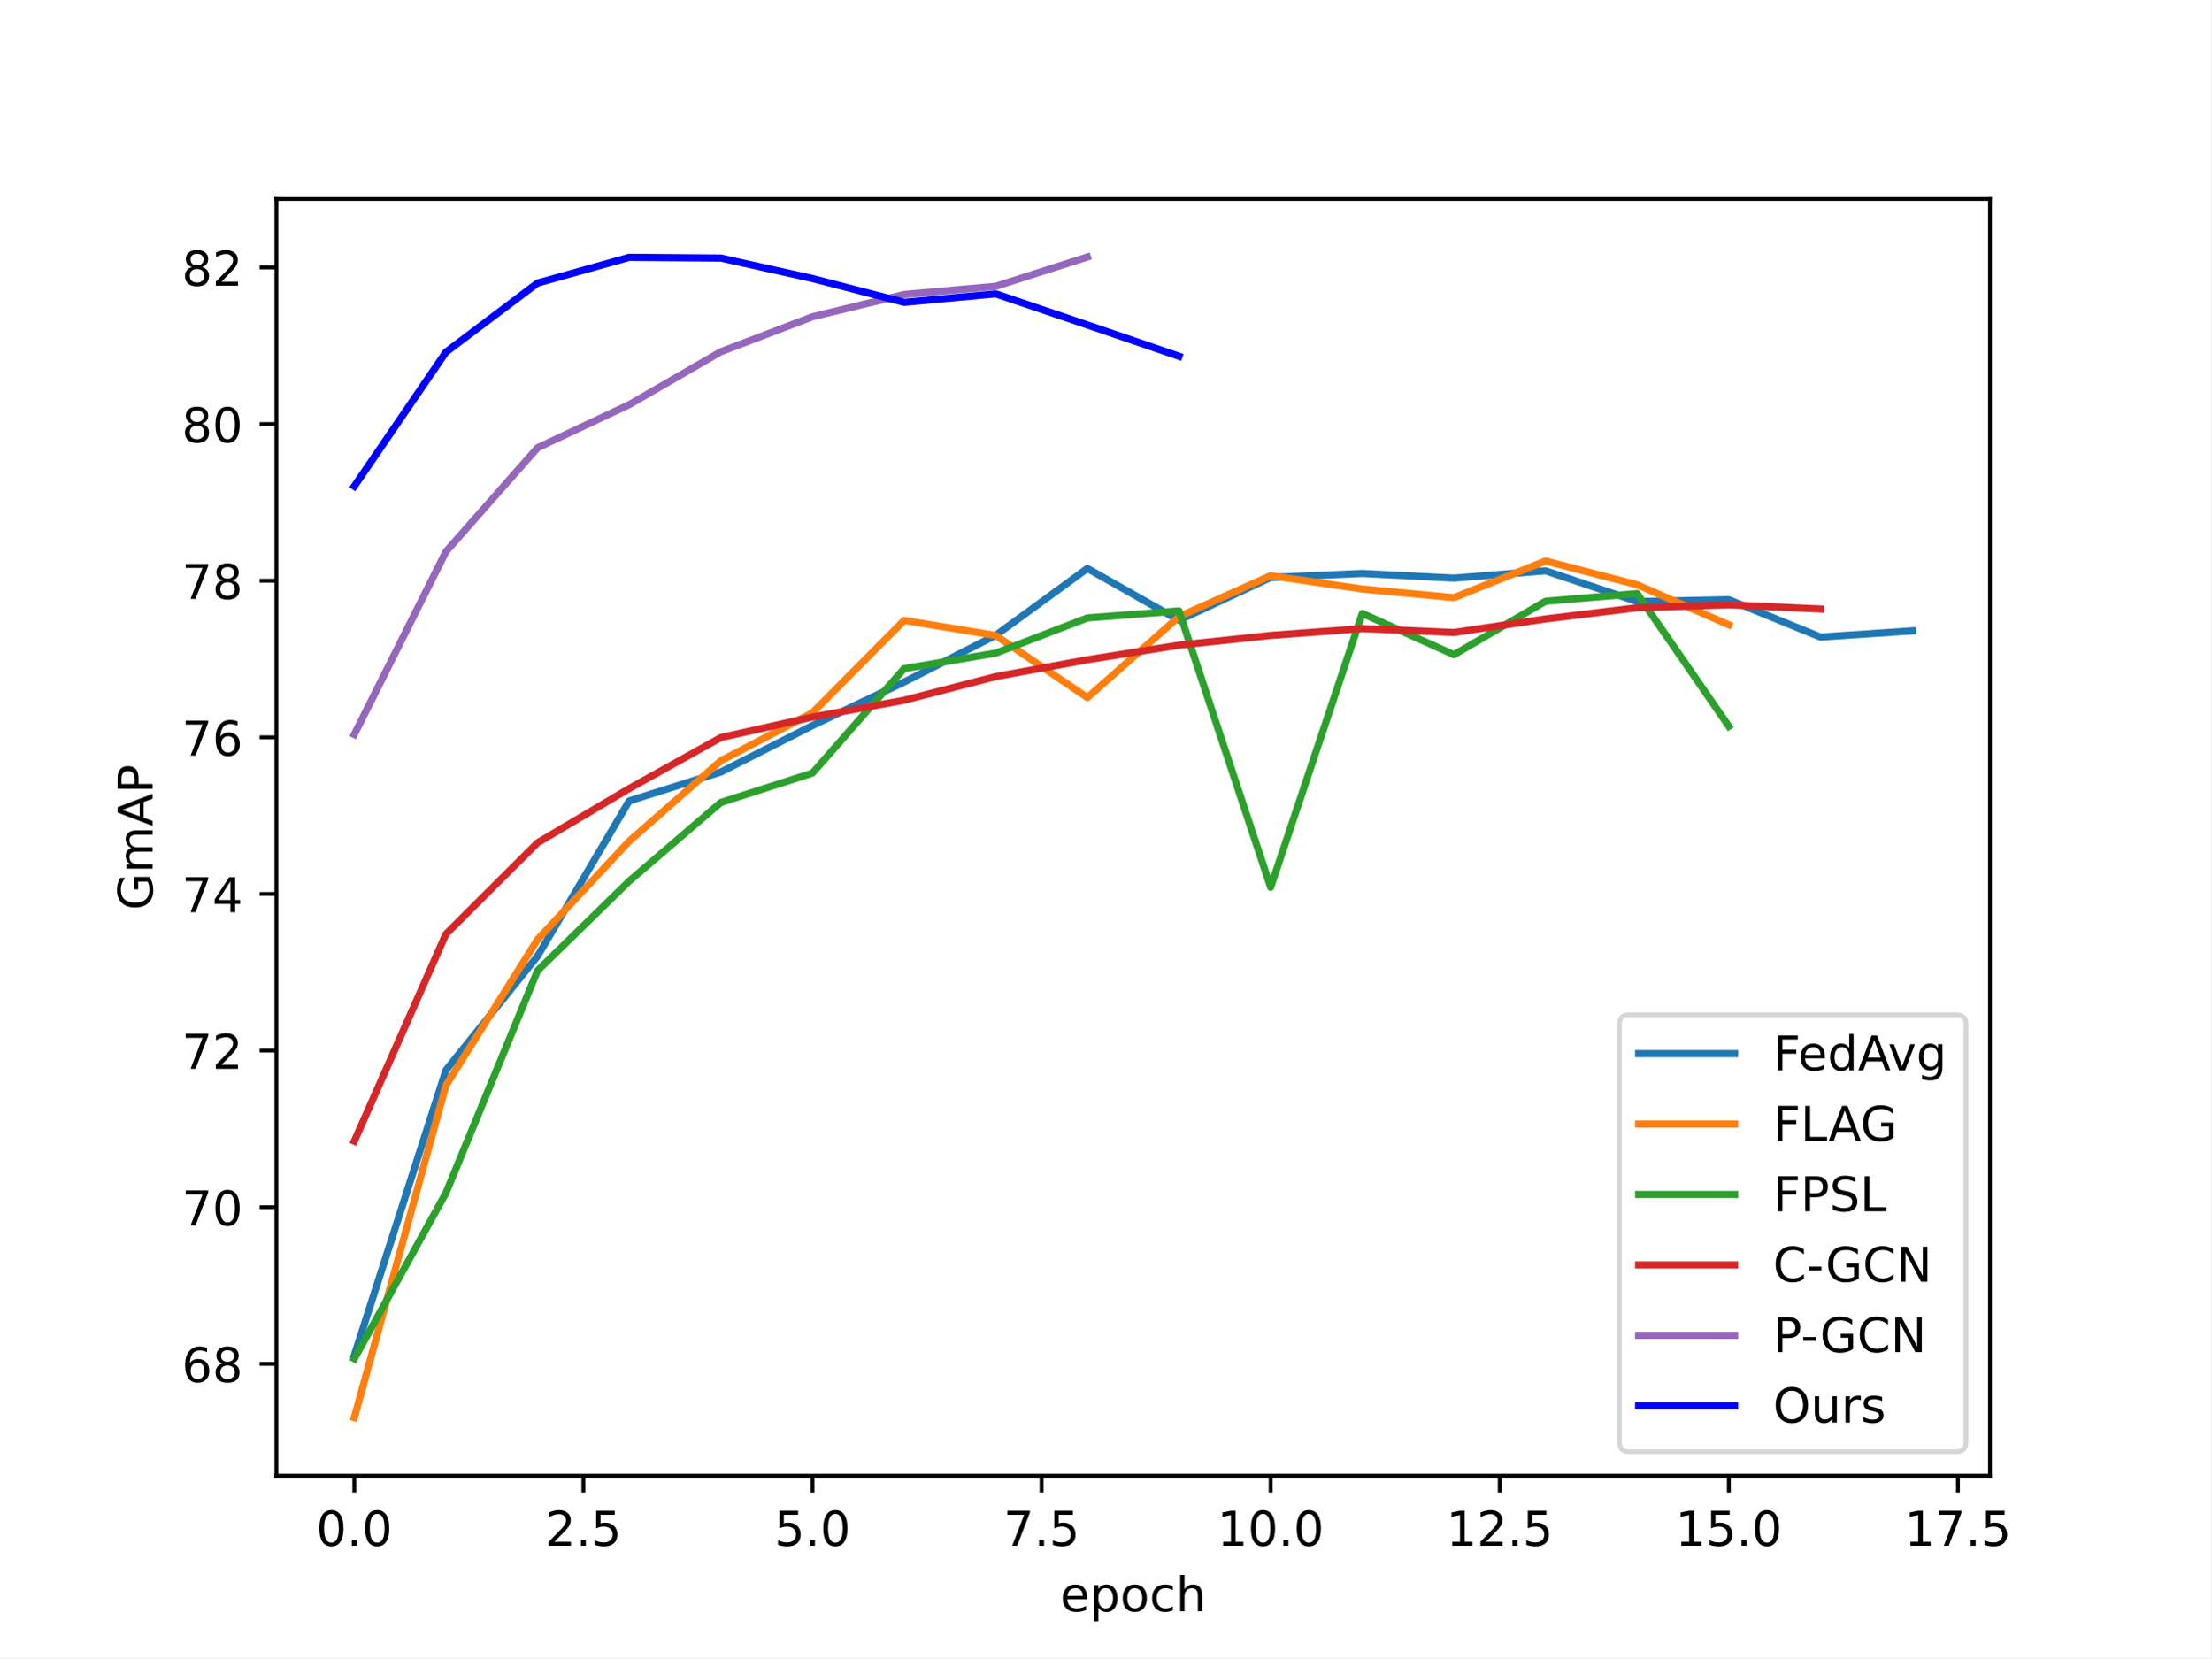
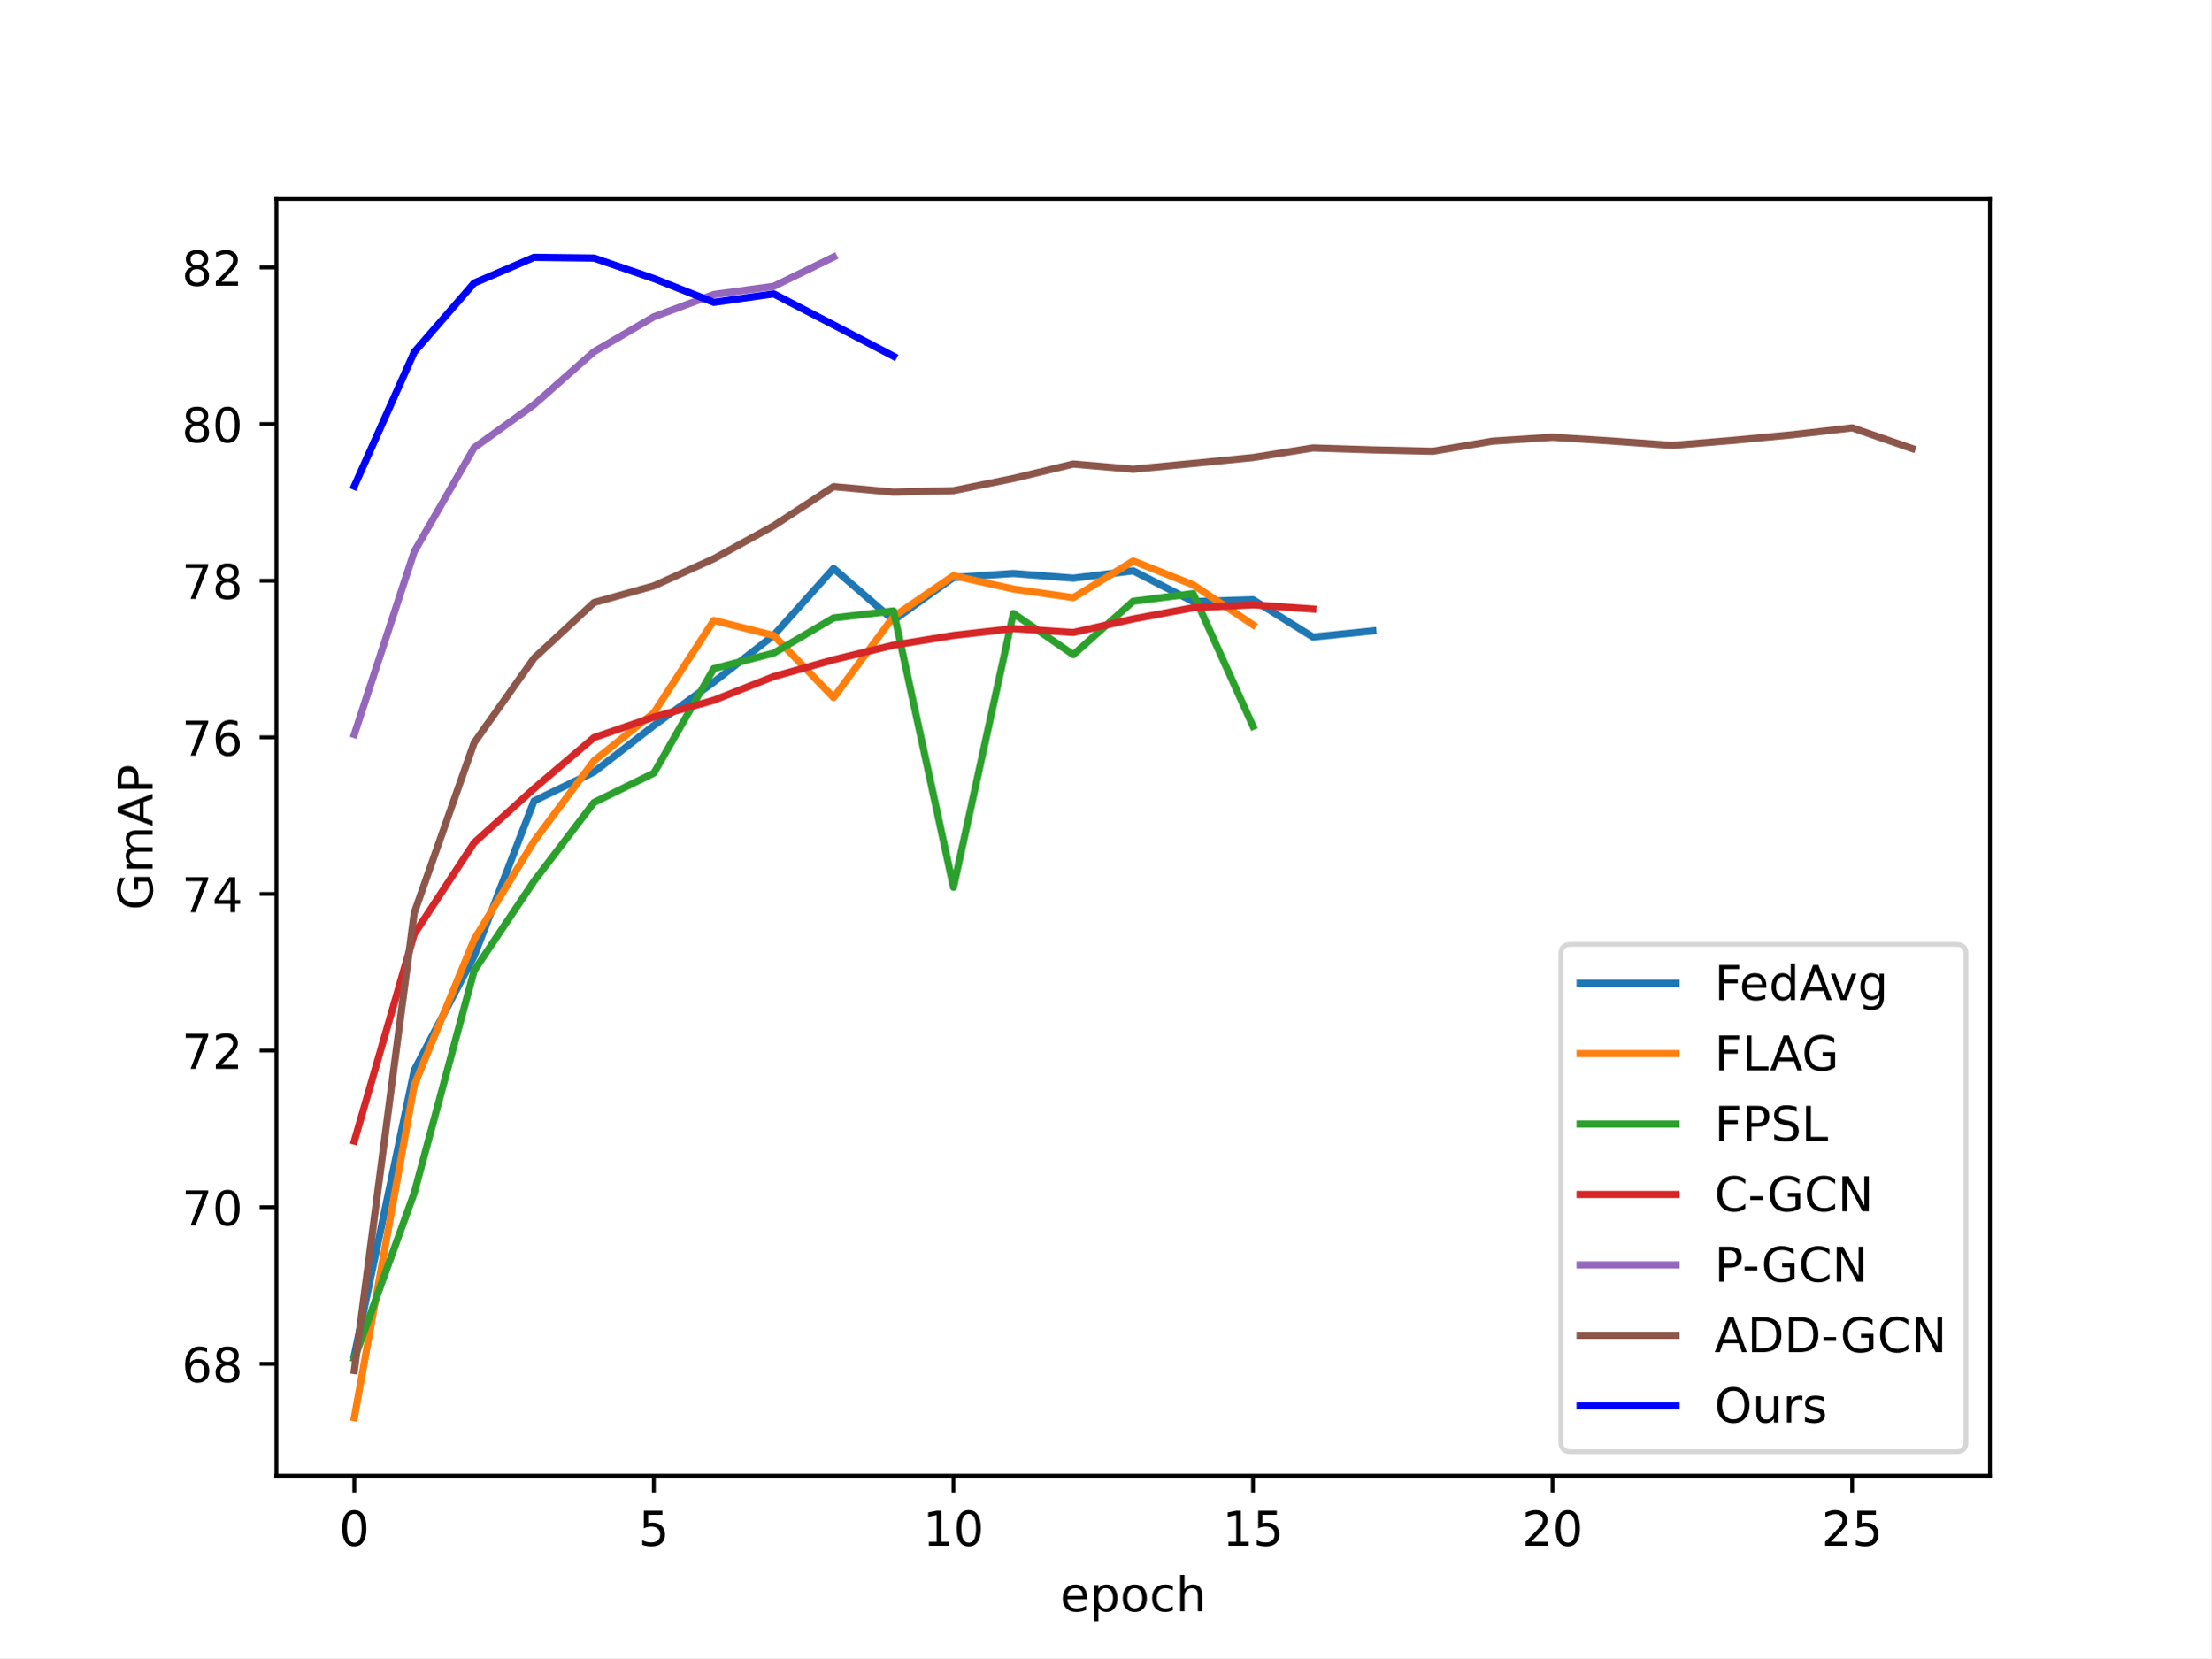
<svg xmlns="http://www.w3.org/2000/svg" xmlns:xlink="http://www.w3.org/1999/xlink" width="460.8pt" height="345.6pt" viewBox="0 0 460.8 345.6" version="1.1">
  <defs>
    <style type="text/css">*{stroke-linejoin: round; stroke-linecap: butt}</style>
  </defs>
  <g id="figure_1">
    <g id="patch_1">
      <path d="M 0 345.6  L 460.8 345.6  L 460.8 0  L 0 0  z " style="fill: #ffffff" />
    </g>
    <g id="axes_1">
      <g id="patch_2">
        <path d="M 57.6 307.584  L 414.72 307.584  L 414.72 41.472  L 57.6 41.472  z " style="fill: #ffffff" />
      </g>
      <g id="matplotlib.axis_1">
        <g id="xtick_1">
          <g id="line2d_1">
            <defs>
-               <path id="m211b9a5e17" d="M 0 0  L 0 3.5  " style="stroke: #000000; stroke-width: 0.8" />
-             </defs>
-             <g>
-               <use xlink:href="#m211b9a5e17" x="73.833" y="307.584" style="stroke: #000000; stroke-width: 0.8" />
+               <path id="m167d76f620" d="M 0 0  L 0 3.5  " style="stroke: #000000; stroke-width: 0.8" />
+             </defs>
+             <g>
+               <use xlink:href="#m167d76f620" x="73.833" y="307.584" style="stroke: #000000; stroke-width: 0.8" />
            </g>
          </g>
          <g id="text_1">
-             <g transform="translate(65.88116 322.1824) scale(0.1 -0.1)">
+             <g transform="translate(70.65148 322.1824) scale(0.1 -0.1)">
              <defs>
                <path id="DejaVuSans-30" d="M 2034 4250  Q 1547 4250 1301 3770  Q 1056 3291 1056 2328  Q 1056 1369 1301 889  Q 1547 409 2034 409  Q 2525 409 2770 889  Q 3016 1369 3016 2328  Q 3016 3291 2770 3770  Q 2525 4250 2034 4250  z M 2034 4750  Q 2819 4750 3233 4129  Q 3647 3509 3647 2328  Q 3647 1150 3233 529  Q 2819 -91 2034 -91  Q 1250 -91 836 529  Q 422 1150 422 2328  Q 422 3509 836 4129  Q 1250 4750 2034 4750  z " transform="scale(0.015625)" />
-                 <path id="DejaVuSans-2e" d="M 684 794  L 1344 794  L 1344 0  L 684 0  L 684 794  z " transform="scale(0.015625)" />
              </defs>
              <use xlink:href="#DejaVuSans-30" />
-               <use xlink:href="#DejaVuSans-2e" x="63.623" />
-               <use xlink:href="#DejaVuSans-30" x="95.41" />
            </g>
          </g>
        </g>
        <g id="xtick_2">
          <g id="line2d_2">
            <g>
-               <use xlink:href="#m211b9a5e17" x="121.576" y="307.584" style="stroke: #000000; stroke-width: 0.8" />
+               <use xlink:href="#m167d76f620" x="136.266" y="307.584" style="stroke: #000000; stroke-width: 0.8" />
            </g>
          </g>
          <g id="text_2">
-             <g transform="translate(113.6245 322.1824) scale(0.1 -0.1)">
-               <defs>
-                 <path id="DejaVuSans-32" d="M 1228 531  L 3431 531  L 3431 0  L 469 0  L 469 531  Q 828 903 1448 1529  Q 2069 2156 2228 2338  Q 2531 2678 2651 2914  Q 2772 3150 2772 3378  Q 2772 3750 2511 3984  Q 2250 4219 1831 4219  Q 1534 4219 1204 4116  Q 875 4013 500 3803  L 500 4441  Q 881 4594 1212 4672  Q 1544 4750 1819 4750  Q 2544 4750 2975 4387  Q 3406 4025 3406 3419  Q 3406 3131 3298 2873  Q 3191 2616 2906 2266  Q 2828 2175 2409 1742  Q 1991 1309 1228 531  z " transform="scale(0.015625)" />
+             <g transform="translate(133.085 322.1824) scale(0.1 -0.1)">
+               <defs>
                <path id="DejaVuSans-35" d="M 691 4666  L 3169 4666  L 3169 4134  L 1269 4134  L 1269 2991  Q 1406 3038 1543 3061  Q 1681 3084 1819 3084  Q 2600 3084 3056 2656  Q 3513 2228 3513 1497  Q 3513 744 3044 326  Q 2575 -91 1722 -91  Q 1428 -91 1123 -41  Q 819 9 494 109  L 494 744  Q 775 591 1075 516  Q 1375 441 1709 441  Q 2250 441 2565 725  Q 2881 1009 2881 1497  Q 2881 1984 2565 2268  Q 2250 2553 1709 2553  Q 1456 2553 1204 2497  Q 953 2441 691 2322  L 691 4666  z " transform="scale(0.015625)" />
              </defs>
-               <use xlink:href="#DejaVuSans-32" />
-               <use xlink:href="#DejaVuSans-2e" x="63.623" />
-               <use xlink:href="#DejaVuSans-35" x="95.41" />
+               <use xlink:href="#DejaVuSans-35" />
            </g>
          </g>
        </g>
        <g id="xtick_3">
          <g id="line2d_3">
            <g>
-               <use xlink:href="#m211b9a5e17" x="169.319" y="307.584" style="stroke: #000000; stroke-width: 0.8" />
+               <use xlink:href="#m167d76f620" x="198.7" y="307.584" style="stroke: #000000; stroke-width: 0.8" />
            </g>
          </g>
          <g id="text_3">
-             <g transform="translate(161.3678 322.1824) scale(0.1 -0.1)">
-               <use xlink:href="#DejaVuSans-35" />
-               <use xlink:href="#DejaVuSans-2e" x="63.623" />
-               <use xlink:href="#DejaVuSans-30" x="95.41" />
+             <g transform="translate(192.3374 322.1824) scale(0.1 -0.1)">
+               <defs>
+                 <path id="DejaVuSans-31" d="M 794 531  L 1825 531  L 1825 4091  L 703 3866  L 703 4441  L 1819 4666  L 2450 4666  L 2450 531  L 3481 531  L 3481 0  L 794 0  L 794 531  z " transform="scale(0.015625)" />
+               </defs>
+               <use xlink:href="#DejaVuSans-31" />
+               <use xlink:href="#DejaVuSans-30" x="63.623" />
            </g>
          </g>
        </g>
        <g id="xtick_4">
          <g id="line2d_4">
            <g>
-               <use xlink:href="#m211b9a5e17" x="217.063" y="307.584" style="stroke: #000000; stroke-width: 0.8" />
+               <use xlink:href="#m167d76f620" x="261.133" y="307.584" style="stroke: #000000; stroke-width: 0.8" />
            </g>
          </g>
          <g id="text_4">
-             <g transform="translate(209.1111 322.1824) scale(0.1 -0.1)">
-               <defs>
-                 <path id="DejaVuSans-37" d="M 525 4666  L 3525 4666  L 3525 4397  L 1831 0  L 1172 0  L 2766 4134  L 525 4134  L 525 4666  z " transform="scale(0.015625)" />
-               </defs>
-               <use xlink:href="#DejaVuSans-37" />
-               <use xlink:href="#DejaVuSans-2e" x="63.623" />
-               <use xlink:href="#DejaVuSans-35" x="95.41" />
+             <g transform="translate(254.7709 322.1824) scale(0.1 -0.1)">
+               <use xlink:href="#DejaVuSans-31" />
+               <use xlink:href="#DejaVuSans-35" x="63.623" />
            </g>
          </g>
        </g>
        <g id="xtick_5">
          <g id="line2d_5">
            <g>
-               <use xlink:href="#m211b9a5e17" x="264.806" y="307.584" style="stroke: #000000; stroke-width: 0.8" />
+               <use xlink:href="#m167d76f620" x="323.567" y="307.584" style="stroke: #000000; stroke-width: 0.8" />
            </g>
          </g>
          <g id="text_5">
-             <g transform="translate(253.6732 322.1824) scale(0.1 -0.1)">
-               <defs>
-                 <path id="DejaVuSans-31" d="M 794 531  L 1825 531  L 1825 4091  L 703 3866  L 703 4441  L 1819 4666  L 2450 4666  L 2450 531  L 3481 531  L 3481 0  L 794 0  L 794 531  z " transform="scale(0.015625)" />
-               </defs>
-               <use xlink:href="#DejaVuSans-31" />
+             <g transform="translate(317.2045 322.1824) scale(0.1 -0.1)">
+               <defs>
+                 <path id="DejaVuSans-32" d="M 1228 531  L 3431 531  L 3431 0  L 469 0  L 469 531  Q 828 903 1448 1529  Q 2069 2156 2228 2338  Q 2531 2678 2651 2914  Q 2772 3150 2772 3378  Q 2772 3750 2511 3984  Q 2250 4219 1831 4219  Q 1534 4219 1204 4116  Q 875 4013 500 3803  L 500 4441  Q 881 4594 1212 4672  Q 1544 4750 1819 4750  Q 2544 4750 2975 4387  Q 3406 4025 3406 3419  Q 3406 3131 3298 2873  Q 3191 2616 2906 2266  Q 2828 2175 2409 1742  Q 1991 1309 1228 531  z " transform="scale(0.015625)" />
+               </defs>
+               <use xlink:href="#DejaVuSans-32" />
              <use xlink:href="#DejaVuSans-30" x="63.623" />
-               <use xlink:href="#DejaVuSans-2e" x="127.246" />
-               <use xlink:href="#DejaVuSans-30" x="159.033" />
            </g>
          </g>
        </g>
        <g id="xtick_6">
          <g id="line2d_6">
            <g>
-               <use xlink:href="#m211b9a5e17" x="312.549" y="307.584" style="stroke: #000000; stroke-width: 0.8" />
+               <use xlink:href="#m167d76f620" x="386.001" y="307.584" style="stroke: #000000; stroke-width: 0.8" />
            </g>
          </g>
          <g id="text_6">
-             <g transform="translate(301.4165 322.1824) scale(0.1 -0.1)">
-               <use xlink:href="#DejaVuSans-31" />
-               <use xlink:href="#DejaVuSans-32" x="63.623" />
-               <use xlink:href="#DejaVuSans-2e" x="127.246" />
-               <use xlink:href="#DejaVuSans-35" x="159.033" />
-             </g>
-           </g>
-         </g>
-         <g id="xtick_7">
-           <g id="line2d_7">
-             <g>
-               <use xlink:href="#m211b9a5e17" x="360.293" y="307.584" style="stroke: #000000; stroke-width: 0.8" />
-             </g>
-           </g>
-           <g id="text_7">
-             <g transform="translate(349.1598 322.1824) scale(0.1 -0.1)">
-               <use xlink:href="#DejaVuSans-31" />
+             <g transform="translate(379.6381 322.1824) scale(0.1 -0.1)">
+               <use xlink:href="#DejaVuSans-32" />
              <use xlink:href="#DejaVuSans-35" x="63.623" />
-               <use xlink:href="#DejaVuSans-2e" x="127.246" />
-               <use xlink:href="#DejaVuSans-30" x="159.033" />
-             </g>
-           </g>
-         </g>
-         <g id="xtick_8">
-           <g id="line2d_8">
-             <g>
-               <use xlink:href="#m211b9a5e17" x="408.036" y="307.584" style="stroke: #000000; stroke-width: 0.8" />
-             </g>
-           </g>
-           <g id="text_8">
-             <g transform="translate(396.9031 322.1824) scale(0.1 -0.1)">
-               <use xlink:href="#DejaVuSans-31" />
-               <use xlink:href="#DejaVuSans-37" x="63.623" />
-               <use xlink:href="#DejaVuSans-2e" x="127.246" />
-               <use xlink:href="#DejaVuSans-35" x="159.033" />
-             </g>
-           </g>
-         </g>
-         <g id="text_9">
+             </g>
+           </g>
+         </g>
+         <g id="text_7">
          <g transform="translate(220.9319 335.8606) scale(0.1 -0.1)">
            <defs>
              <path id="DejaVuSans-65" d="M 3597 1894  L 3597 1613  L 953 1613  Q 991 1019 1311 708  Q 1631 397 2203 397  Q 2534 397 2845 478  Q 3156 559 3463 722  L 3463 178  Q 3153 47 2828 -22  Q 2503 -91 2169 -91  Q 1331 -91 842 396  Q 353 884 353 1716  Q 353 2575 817 3079  Q 1281 3584 2069 3584  Q 2775 3584 3186 3129  Q 3597 2675 3597 1894  z M 3022 2063  Q 3016 2534 2758 2815  Q 2500 3097 2075 3097  Q 1594 3097 1305 2825  Q 1016 2553 972 2059  L 3022 2063  z " transform="scale(0.015625)" />
              <path id="DejaVuSans-70" d="M 1159 525  L 1159 -1331  L 581 -1331  L 581 3500  L 1159 3500  L 1159 2969  Q 1341 3281 1617 3432  Q 1894 3584 2278 3584  Q 2916 3584 3314 3078  Q 3713 2572 3713 1747  Q 3713 922 3314 415  Q 2916 -91 2278 -91  Q 1894 -91 1617 61  Q 1341 213 1159 525  z M 3116 1747  Q 3116 2381 2855 2742  Q 2594 3103 2138 3103  Q 1681 3103 1420 2742  Q 1159 2381 1159 1747  Q 1159 1113 1420 752  Q 1681 391 2138 391  Q 2594 391 2855 752  Q 3116 1113 3116 1747  z " transform="scale(0.015625)" />
              <path id="DejaVuSans-6f" d="M 1959 3097  Q 1497 3097 1228 2736  Q 959 2375 959 1747  Q 959 1119 1226 758  Q 1494 397 1959 397  Q 2419 397 2687 759  Q 2956 1122 2956 1747  Q 2956 2369 2687 2733  Q 2419 3097 1959 3097  z M 1959 3584  Q 2709 3584 3137 3096  Q 3566 2609 3566 1747  Q 3566 888 3137 398  Q 2709 -91 1959 -91  Q 1206 -91 779 398  Q 353 888 353 1747  Q 353 2609 779 3096  Q 1206 3584 1959 3584  z " transform="scale(0.015625)" />
              <path id="DejaVuSans-63" d="M 3122 3366  L 3122 2828  Q 2878 2963 2633 3030  Q 2388 3097 2138 3097  Q 1578 3097 1268 2742  Q 959 2388 959 1747  Q 959 1106 1268 751  Q 1578 397 2138 397  Q 2388 397 2633 464  Q 2878 531 3122 666  L 3122 134  Q 2881 22 2623 -34  Q 2366 -91 2075 -91  Q 1284 -91 818 406  Q 353 903 353 1747  Q 353 2603 823 3093  Q 1294 3584 2113 3584  Q 2378 3584 2631 3529  Q 2884 3475 3122 3366  z " transform="scale(0.015625)" />
              <path id="DejaVuSans-68" d="M 3513 2113  L 3513 0  L 2938 0  L 2938 2094  Q 2938 2591 2744 2837  Q 2550 3084 2163 3084  Q 1697 3084 1428 2787  Q 1159 2491 1159 1978  L 1159 0  L 581 0  L 581 4863  L 1159 4863  L 1159 2956  Q 1366 3272 1645 3428  Q 1925 3584 2291 3584  Q 2894 3584 3203 3211  Q 3513 2838 3513 2113  z " transform="scale(0.015625)" />
            </defs>
            <use xlink:href="#DejaVuSans-65" />
            <use xlink:href="#DejaVuSans-70" x="61.523" />
            <use xlink:href="#DejaVuSans-6f" x="125" />
            <use xlink:href="#DejaVuSans-63" x="186.182" />
            <use xlink:href="#DejaVuSans-68" x="241.162" />
          </g>
        </g>
      </g>
      <g id="matplotlib.axis_2">
        <g id="ytick_1">
-           <g id="line2d_9">
-             <defs>
-               <path id="mf46fe59546" d="M 0 0  L -3.5 0  " style="stroke: #000000; stroke-width: 0.8" />
-             </defs>
-             <g>
-               <use xlink:href="#mf46fe59546" x="57.6" y="284.275" style="stroke: #000000; stroke-width: 0.8" />
-             </g>
-           </g>
-           <g id="text_10">
+           <g id="line2d_7">
+             <defs>
+               <path id="mb5a4a25a71" d="M 0 0  L -3.5 0  " style="stroke: #000000; stroke-width: 0.8" />
+             </defs>
+             <g>
+               <use xlink:href="#mb5a4a25a71" x="57.6" y="284.275" style="stroke: #000000; stroke-width: 0.8" />
+             </g>
+           </g>
+           <g id="text_8">
            <g transform="translate(37.875 288.0745) scale(0.1 -0.1)">
              <defs>
                <path id="DejaVuSans-36" d="M 2113 2584  Q 1688 2584 1439 2293  Q 1191 2003 1191 1497  Q 1191 994 1439 701  Q 1688 409 2113 409  Q 2538 409 2786 701  Q 3034 994 3034 1497  Q 3034 2003 2786 2293  Q 2538 2584 2113 2584  z M 3366 4563  L 3366 3988  Q 3128 4100 2886 4159  Q 2644 4219 2406 4219  Q 1781 4219 1451 3797  Q 1122 3375 1075 2522  Q 1259 2794 1537 2939  Q 1816 3084 2150 3084  Q 2853 3084 3261 2657  Q 3669 2231 3669 1497  Q 3669 778 3244 343  Q 2819 -91 2113 -91  Q 1303 -91 875 529  Q 447 1150 447 2328  Q 447 3434 972 4092  Q 1497 4750 2381 4750  Q 2619 4750 2861 4703  Q 3103 4656 3366 4563  z " transform="scale(0.015625)" />
                <path id="DejaVuSans-38" d="M 2034 2216  Q 1584 2216 1326 1975  Q 1069 1734 1069 1313  Q 1069 891 1326 650  Q 1584 409 2034 409  Q 2484 409 2743 651  Q 3003 894 3003 1313  Q 3003 1734 2745 1975  Q 2488 2216 2034 2216  z M 1403 2484  Q 997 2584 770 2862  Q 544 3141 544 3541  Q 544 4100 942 4425  Q 1341 4750 2034 4750  Q 2731 4750 3128 4425  Q 3525 4100 3525 3541  Q 3525 3141 3298 2862  Q 3072 2584 2669 2484  Q 3125 2378 3379 2068  Q 3634 1759 3634 1313  Q 3634 634 3220 271  Q 2806 -91 2034 -91  Q 1263 -91 848 271  Q 434 634 434 1313  Q 434 1759 690 2068  Q 947 2378 1403 2484  z M 1172 3481  Q 1172 3119 1398 2916  Q 1625 2713 2034 2713  Q 2441 2713 2670 2916  Q 2900 3119 2900 3481  Q 2900 3844 2670 4047  Q 2441 4250 2034 4250  Q 1625 4250 1398 4047  Q 1172 3844 1172 3481  z " transform="scale(0.015625)" />
              </defs>
              <use xlink:href="#DejaVuSans-36" />
              <use xlink:href="#DejaVuSans-38" x="63.623" />
            </g>
          </g>
        </g>
        <g id="ytick_2">
-           <g id="line2d_10">
-             <g>
-               <use xlink:href="#mf46fe59546" x="57.6" y="251.627" style="stroke: #000000; stroke-width: 0.8" />
-             </g>
-           </g>
-           <g id="text_11">
+           <g id="line2d_8">
+             <g>
+               <use xlink:href="#mb5a4a25a71" x="57.6" y="251.627" style="stroke: #000000; stroke-width: 0.8" />
+             </g>
+           </g>
+           <g id="text_9">
            <g transform="translate(37.875 255.4263) scale(0.1 -0.1)">
+               <defs>
+                 <path id="DejaVuSans-37" d="M 525 4666  L 3525 4666  L 3525 4397  L 1831 0  L 1172 0  L 2766 4134  L 525 4134  L 525 4666  z " transform="scale(0.015625)" />
+               </defs>
              <use xlink:href="#DejaVuSans-37" />
              <use xlink:href="#DejaVuSans-30" x="63.623" />
            </g>
          </g>
        </g>
        <g id="ytick_3">
-           <g id="line2d_11">
-             <g>
-               <use xlink:href="#mf46fe59546" x="57.6" y="218.979" style="stroke: #000000; stroke-width: 0.8" />
-             </g>
-           </g>
-           <g id="text_12">
+           <g id="line2d_9">
+             <g>
+               <use xlink:href="#mb5a4a25a71" x="57.6" y="218.979" style="stroke: #000000; stroke-width: 0.8" />
+             </g>
+           </g>
+           <g id="text_10">
            <g transform="translate(37.875 222.7781) scale(0.1 -0.1)">
              <use xlink:href="#DejaVuSans-37" />
              <use xlink:href="#DejaVuSans-32" x="63.623" />
            </g>
          </g>
        </g>
        <g id="ytick_4">
-           <g id="line2d_12">
-             <g>
-               <use xlink:href="#mf46fe59546" x="57.6" y="186.331" style="stroke: #000000; stroke-width: 0.8" />
-             </g>
-           </g>
-           <g id="text_13">
+           <g id="line2d_10">
+             <g>
+               <use xlink:href="#mb5a4a25a71" x="57.6" y="186.331" style="stroke: #000000; stroke-width: 0.8" />
+             </g>
+           </g>
+           <g id="text_11">
            <g transform="translate(37.875 190.1299) scale(0.1 -0.1)">
              <defs>
                <path id="DejaVuSans-34" d="M 2419 4116  L 825 1625  L 2419 1625  L 2419 4116  z M 2253 4666  L 3047 4666  L 3047 1625  L 3713 1625  L 3713 1100  L 3047 1100  L 3047 0  L 2419 0  L 2419 1100  L 313 1100  L 313 1709  L 2253 4666  z " transform="scale(0.015625)" />
              </defs>
              <use xlink:href="#DejaVuSans-37" />
              <use xlink:href="#DejaVuSans-34" x="63.623" />
            </g>
          </g>
        </g>
        <g id="ytick_5">
-           <g id="line2d_13">
-             <g>
-               <use xlink:href="#mf46fe59546" x="57.6" y="153.682" style="stroke: #000000; stroke-width: 0.8" />
-             </g>
-           </g>
-           <g id="text_14">
+           <g id="line2d_11">
+             <g>
+               <use xlink:href="#mb5a4a25a71" x="57.6" y="153.682" style="stroke: #000000; stroke-width: 0.8" />
+             </g>
+           </g>
+           <g id="text_12">
            <g transform="translate(37.875 157.4817) scale(0.1 -0.1)">
              <use xlink:href="#DejaVuSans-37" />
              <use xlink:href="#DejaVuSans-36" x="63.623" />
            </g>
          </g>
        </g>
        <g id="ytick_6">
-           <g id="line2d_14">
-             <g>
-               <use xlink:href="#mf46fe59546" x="57.6" y="121.034" style="stroke: #000000; stroke-width: 0.8" />
-             </g>
-           </g>
-           <g id="text_15">
+           <g id="line2d_12">
+             <g>
+               <use xlink:href="#mb5a4a25a71" x="57.6" y="121.034" style="stroke: #000000; stroke-width: 0.8" />
+             </g>
+           </g>
+           <g id="text_13">
            <g transform="translate(37.875 124.8335) scale(0.1 -0.1)">
              <use xlink:href="#DejaVuSans-37" />
              <use xlink:href="#DejaVuSans-38" x="63.623" />
            </g>
          </g>
        </g>
        <g id="ytick_7">
-           <g id="line2d_15">
-             <g>
-               <use xlink:href="#mf46fe59546" x="57.6" y="88.386" style="stroke: #000000; stroke-width: 0.8" />
-             </g>
-           </g>
-           <g id="text_16">
+           <g id="line2d_13">
+             <g>
+               <use xlink:href="#mb5a4a25a71" x="57.6" y="88.386" style="stroke: #000000; stroke-width: 0.8" />
+             </g>
+           </g>
+           <g id="text_14">
            <g transform="translate(37.875 92.18533) scale(0.1 -0.1)">
              <use xlink:href="#DejaVuSans-38" />
              <use xlink:href="#DejaVuSans-30" x="63.623" />
            </g>
          </g>
        </g>
        <g id="ytick_8">
-           <g id="line2d_16">
-             <g>
-               <use xlink:href="#mf46fe59546" x="57.6" y="55.738" style="stroke: #000000; stroke-width: 0.8" />
-             </g>
-           </g>
-           <g id="text_17">
+           <g id="line2d_14">
+             <g>
+               <use xlink:href="#mb5a4a25a71" x="57.6" y="55.738" style="stroke: #000000; stroke-width: 0.8" />
+             </g>
+           </g>
+           <g id="text_15">
            <g transform="translate(37.875 59.53713) scale(0.1 -0.1)">
              <use xlink:href="#DejaVuSans-38" />
              <use xlink:href="#DejaVuSans-32" x="63.623" />
            </g>
          </g>
        </g>
-         <g id="text_18">
+         <g id="text_16">
          <g transform="translate(31.79531 189.7077) rotate(-90) scale(0.1 -0.1)">
            <defs>
              <path id="DejaVuSans-47" d="M 3809 666  L 3809 1919  L 2778 1919  L 2778 2438  L 4434 2438  L 4434 434  Q 4069 175 3628 42  Q 3188 -91 2688 -91  Q 1594 -91 976 548  Q 359 1188 359 2328  Q 359 3472 976 4111  Q 1594 4750 2688 4750  Q 3144 4750 3555 4637  Q 3966 4525 4313 4306  L 4313 3634  Q 3963 3931 3569 4081  Q 3175 4231 2741 4231  Q 1884 4231 1454 3753  Q 1025 3275 1025 2328  Q 1025 1384 1454 906  Q 1884 428 2741 428  Q 3075 428 3337 486  Q 3600 544 3809 666  z " transform="scale(0.015625)" />
              <path id="DejaVuSans-6d" d="M 3328 2828  Q 3544 3216 3844 3400  Q 4144 3584 4550 3584  Q 5097 3584 5394 3201  Q 5691 2819 5691 2113  L 5691 0  L 5113 0  L 5113 2094  Q 5113 2597 4934 2840  Q 4756 3084 4391 3084  Q 3944 3084 3684 2787  Q 3425 2491 3425 1978  L 3425 0  L 2847 0  L 2847 2094  Q 2847 2600 2669 2842  Q 2491 3084 2119 3084  Q 1678 3084 1418 2786  Q 1159 2488 1159 1978  L 1159 0  L 581 0  L 581 3500  L 1159 3500  L 1159 2956  Q 1356 3278 1631 3431  Q 1906 3584 2284 3584  Q 2666 3584 2933 3390  Q 3200 3197 3328 2828  z " transform="scale(0.015625)" />
              <path id="DejaVuSans-41" d="M 2188 4044  L 1331 1722  L 3047 1722  L 2188 4044  z M 1831 4666  L 2547 4666  L 4325 0  L 3669 0  L 3244 1197  L 1141 1197  L 716 0  L 50 0  L 1831 4666  z " transform="scale(0.015625)" />
              <path id="DejaVuSans-50" d="M 1259 4147  L 1259 2394  L 2053 2394  Q 2494 2394 2734 2622  Q 2975 2850 2975 3272  Q 2975 3691 2734 3919  Q 2494 4147 2053 4147  L 1259 4147  z M 628 4666  L 2053 4666  Q 2838 4666 3239 4311  Q 3641 3956 3641 3272  Q 3641 2581 3239 2228  Q 2838 1875 2053 1875  L 1259 1875  L 1259 0  L 628 0  L 628 4666  z " transform="scale(0.015625)" />
            </defs>
            <use xlink:href="#DejaVuSans-47" />
            <use xlink:href="#DejaVuSans-6d" x="77.49" />
            <use xlink:href="#DejaVuSans-41" x="174.902" />
            <use xlink:href="#DejaVuSans-50" x="243.311" />
          </g>
        </g>
      </g>
+       <g id="line2d_15">
+         <path d="M 73.833 282.492  L 86.319 223.068  L 98.806 199.28  L 111.293 166.935  L 123.78 160.91  L 136.266 151.217  L 148.753 142.161  L 161.24 132.411  L 173.726 118.475  L 186.213 129.28  L 198.7 120.36  L 211.187 119.523  L 223.673 120.497  L 236.16 118.968  L 248.647 125.381  L 261.133 124.995  L 273.62 132.778  L 286.107 131.49  " clip-path="url(#p374da5b3e0)" style="fill: none; stroke: #1f77b4; stroke-width: 1.5; stroke-linecap: square" />
+       </g>
+       <g id="line2d_16">
+         <path d="M 73.833 295.488  L 86.319 226.234  L 98.806 195.821  L 111.293 175.318  L 123.78 158.568  L 136.266 148.561  L 148.753 129.308  L 161.24 132.447  L 173.726 145.394  L 186.213 128.523  L 198.7 119.985  L 211.187 122.764  L 223.673 124.561  L 236.16 116.926  L 248.647 121.884  L 261.133 130.227  " clip-path="url(#p374da5b3e0)" style="fill: none; stroke: #ff7f0e; stroke-width: 1.5; stroke-linecap: square" />
+       </g>
      <g id="line2d_17">
-         <path d="M 73.833 282.492  L 92.93 223.068  L 112.027 199.28  L 131.125 166.935  L 150.222 160.91  L 169.319 151.217  L 188.417 142.161  L 207.514 132.411  L 226.611 118.475  L 245.709 129.28  L 264.806 120.36  L 283.903 119.523  L 303.001 120.497  L 322.098 118.968  L 341.195 125.381  L 360.293 124.995  L 379.39 132.778  L 398.487 131.49  " clip-path="url(#p45d95d4cfc)" style="fill: none; stroke: #1f77b4; stroke-width: 1.5; stroke-linecap: square" />
+         <path d="M 73.833 283.197  L 86.319 248.644  L 98.806 202.303  L 111.293 183.651  L 123.78 167.255  L 136.266 161.135  L 148.753 139.358  L 161.24 136.125  L 173.726 128.792  L 186.213 127.334  L 198.7 184.932  L 211.187 127.852  L 223.673 136.459  L 236.16 125.316  L 248.647 123.717  L 261.133 151.381  " clip-path="url(#p374da5b3e0)" style="fill: none; stroke: #2ca02c; stroke-width: 1.5; stroke-linecap: square" />
      </g>
      <g id="line2d_18">
-         <path d="M 73.833 295.488  L 92.93 226.234  L 112.027 195.821  L 131.125 175.318  L 150.222 158.568  L 169.319 148.561  L 188.417 129.308  L 207.514 132.447  L 226.611 145.394  L 245.709 128.523  L 264.806 119.985  L 283.903 122.764  L 303.001 124.561  L 322.098 116.926  L 341.195 121.884  L 360.293 130.227  " clip-path="url(#p45d95d4cfc)" style="fill: none; stroke: #ff7f0e; stroke-width: 1.5; stroke-linecap: square" />
+         <path d="M 73.833 237.852  L 86.319 194.696  L 98.806 175.656  L 111.293 164.355  L 123.78 153.728  L 136.266 149.455  L 148.753 145.952  L 161.24 141.018  L 173.726 137.507  L 186.213 134.464  L 198.7 132.436  L 211.187 131.014  L 223.673 131.829  L 236.16 129.001  L 248.647 126.669  L 261.133 126.062  L 273.62 126.937  " clip-path="url(#p374da5b3e0)" style="fill: none; stroke: #d62728; stroke-width: 1.5; stroke-linecap: square" />
      </g>
      <g id="line2d_19">
-         <path d="M 73.833 283.197  L 92.93 248.644  L 112.027 202.303  L 131.125 183.651  L 150.222 167.255  L 169.319 161.135  L 188.417 139.358  L 207.514 136.125  L 226.611 128.792  L 245.709 127.334  L 264.806 184.932  L 283.903 127.852  L 303.001 136.459  L 322.098 125.316  L 341.195 123.717  L 360.293 151.381  " clip-path="url(#p45d95d4cfc)" style="fill: none; stroke: #2ca02c; stroke-width: 1.5; stroke-linecap: square" />
+         <path d="M 73.833 153.086  L 86.319 114.978  L 98.806 93.322  L 111.293 84.337  L 123.78 73.31  L 136.266 66.021  L 148.753 61.374  L 161.24 59.669  L 173.726 53.568  " clip-path="url(#p374da5b3e0)" style="fill: none; stroke: #9467bd; stroke-width: 1.5; stroke-linecap: square" />
      </g>
      <g id="line2d_20">
-         <path d="M 73.833 237.852  L 92.93 194.696  L 112.027 175.656  L 131.125 164.355  L 150.222 153.728  L 169.319 149.455  L 188.417 145.952  L 207.514 141.018  L 226.611 137.507  L 245.709 134.464  L 264.806 132.436  L 283.903 131.014  L 303.001 131.829  L 322.098 129.001  L 341.195 126.669  L 360.293 126.062  L 379.39 126.937  " clip-path="url(#p45d95d4cfc)" style="fill: none; stroke: #d62728; stroke-width: 1.5; stroke-linecap: square" />
+         <path d="M 73.833 285.668  L 86.319 190.266  L 98.806 154.82  L 111.293 137.184  L 123.78 125.587  L 136.266 122.101  L 148.753 116.453  L 161.24 109.584  L 173.726 101.425  L 186.213 102.573  L 198.7 102.258  L 211.187 99.719  L 223.673 96.72  L 236.16 97.803  L 248.647 96.594  L 261.133 95.363  L 273.62 93.363  L 286.107 93.763  L 298.594 94.052  L 311.08 91.942  L 323.567 91.132  L 336.054 91.927  L 348.54 92.831  L 361.027 91.792  L 373.514 90.612  L 386.001 89.17  L 398.487 93.481  " clip-path="url(#p374da5b3e0)" style="fill: none; stroke: #8c564b; stroke-width: 1.5; stroke-linecap: square" />
      </g>
      <g id="line2d_21">
-         <path d="M 73.833 153.086  L 92.93 114.978  L 112.027 93.322  L 131.125 84.337  L 150.222 73.31  L 169.319 66.021  L 188.417 61.374  L 207.514 59.669  L 226.611 53.568  " clip-path="url(#p45d95d4cfc)" style="fill: none; stroke: #9467bd; stroke-width: 1.5; stroke-linecap: square" />
-       </g>
-       <g id="line2d_22">
-         <path d="M 73.833 101.341  L 92.93 73.391  L 112.027 58.99  L 131.125 53.636  L 150.222 53.787  L 169.319 58.054  L 188.417 63.011  L 207.514 61.243  L 226.611 67.722  L 245.709 74.251  " clip-path="url(#p45d95d4cfc)" style="fill: none; stroke: #0000ff; stroke-width: 1.5; stroke-linecap: square" />
+         <path d="M 73.833 101.341  L 86.319 73.391  L 98.806 58.99  L 111.293 53.636  L 123.78 53.787  L 136.266 58.054  L 148.753 63.011  L 161.24 61.243  L 173.726 67.722  L 186.213 74.251  " clip-path="url(#p374da5b3e0)" style="fill: none; stroke: #0000ff; stroke-width: 1.5; stroke-linecap: square" />
      </g>
      <g id="patch_3">
        <path d="M 57.6 307.584  L 57.6 41.472  " style="fill: none; stroke: #000000; stroke-width: 0.8; stroke-linejoin: miter; stroke-linecap: square" />
      </g>
      <g id="patch_4">
        <path d="M 414.72 307.584  L 414.72 41.472  " style="fill: none; stroke: #000000; stroke-width: 0.8; stroke-linejoin: miter; stroke-linecap: square" />
      </g>
      <g id="patch_5">
        <path d="M 57.6 307.584  L 414.72 307.584  " style="fill: none; stroke: #000000; stroke-width: 0.8; stroke-linejoin: miter; stroke-linecap: square" />
      </g>
      <g id="patch_6">
        <path d="M 57.6 41.472  L 414.72 41.472  " style="fill: none; stroke: #000000; stroke-width: 0.8; stroke-linejoin: miter; stroke-linecap: square" />
      </g>
      <g id="legend_1">
        <g id="patch_7">
-           <path d="M 339.497 302.584  L 407.72 302.584  Q 409.72 302.584 409.72 300.584  L 409.72 213.515  Q 409.72 211.515 407.72 211.515  L 339.497 211.515  Q 337.497 211.515 337.497 213.515  L 337.497 300.584  Q 337.497 302.584 339.497 302.584  z " style="fill: #ffffff; opacity: 0.8; stroke: #cccccc; stroke-linejoin: miter" />
-         </g>
-         <g id="line2d_23">
-           <path d="M 341.497 219.614  L 351.497 219.614  L 361.497 219.614  " style="fill: none; stroke: #1f77b4; stroke-width: 1.5; stroke-linecap: square" />
-         </g>
-         <g id="text_19">
-           <g transform="translate(369.4966 223.1137) scale(0.1 -0.1)">
+           <path d="M 327.297 302.584  L 407.72 302.584  Q 409.72 302.584 409.72 300.584  L 409.72 198.837  Q 409.72 196.837 407.72 196.837  L 327.297 196.837  Q 325.297 196.837 325.297 198.837  L 325.297 300.584  Q 325.297 302.584 327.297 302.584  z " style="fill: #ffffff; opacity: 0.8; stroke: #cccccc; stroke-linejoin: miter" />
+         </g>
+         <g id="line2d_22">
+           <path d="M 329.297 204.936  L 339.297 204.936  L 349.297 204.936  " style="fill: none; stroke: #1f77b4; stroke-width: 1.5; stroke-linecap: square" />
+         </g>
+         <g id="text_17">
+           <g transform="translate(357.2966 208.4356) scale(0.1 -0.1)">
            <defs>
              <path id="DejaVuSans-46" d="M 628 4666  L 3309 4666  L 3309 4134  L 1259 4134  L 1259 2759  L 3109 2759  L 3109 2228  L 1259 2228  L 1259 0  L 628 0  L 628 4666  z " transform="scale(0.015625)" />
              <path id="DejaVuSans-64" d="M 2906 2969  L 2906 4863  L 3481 4863  L 3481 0  L 2906 0  L 2906 525  Q 2725 213 2448 61  Q 2172 -91 1784 -91  Q 1150 -91 751 415  Q 353 922 353 1747  Q 353 2572 751 3078  Q 1150 3584 1784 3584  Q 2172 3584 2448 3432  Q 2725 3281 2906 2969  z M 947 1747  Q 947 1113 1208 752  Q 1469 391 1925 391  Q 2381 391 2643 752  Q 2906 1113 2906 1747  Q 2906 2381 2643 2742  Q 2381 3103 1925 3103  Q 1469 3103 1208 2742  Q 947 2381 947 1747  z " transform="scale(0.015625)" />
              <path id="DejaVuSans-76" d="M 191 3500  L 800 3500  L 1894 563  L 2988 3500  L 3597 3500  L 2284 0  L 1503 0  L 191 3500  z " transform="scale(0.015625)" />
              <path id="DejaVuSans-67" d="M 2906 1791  Q 2906 2416 2648 2759  Q 2391 3103 1925 3103  Q 1463 3103 1205 2759  Q 947 2416 947 1791  Q 947 1169 1205 825  Q 1463 481 1925 481  Q 2391 481 2648 825  Q 2906 1169 2906 1791  z M 3481 434  Q 3481 -459 3084 -895  Q 2688 -1331 1869 -1331  Q 1566 -1331 1297 -1286  Q 1028 -1241 775 -1147  L 775 -588  Q 1028 -725 1275 -790  Q 1522 -856 1778 -856  Q 2344 -856 2625 -561  Q 2906 -266 2906 331  L 2906 616  Q 2728 306 2450 153  Q 2172 0 1784 0  Q 1141 0 747 490  Q 353 981 353 1791  Q 353 2603 747 3093  Q 1141 3584 1784 3584  Q 2172 3584 2450 3431  Q 2728 3278 2906 2969  L 2906 3500  L 3481 3500  L 3481 434  z " transform="scale(0.015625)" />
            </defs>
            <use xlink:href="#DejaVuSans-46" />
            <use xlink:href="#DejaVuSans-65" x="52.02" />
            <use xlink:href="#DejaVuSans-64" x="113.543" />
            <use xlink:href="#DejaVuSans-41" x="177.02" />
            <use xlink:href="#DejaVuSans-76" x="239.553" />
            <use xlink:href="#DejaVuSans-67" x="298.732" />
          </g>
        </g>
-         <g id="line2d_24">
-           <path d="M 341.497 234.292  L 351.497 234.292  L 361.497 234.292  " style="fill: none; stroke: #ff7f0e; stroke-width: 1.5; stroke-linecap: square" />
-         </g>
-         <g id="text_20">
-           <g transform="translate(369.4966 237.7918) scale(0.1 -0.1)">
+         <g id="line2d_23">
+           <path d="M 329.297 219.614  L 339.297 219.614  L 349.297 219.614  " style="fill: none; stroke: #ff7f0e; stroke-width: 1.5; stroke-linecap: square" />
+         </g>
+         <g id="text_18">
+           <g transform="translate(357.2966 223.1137) scale(0.1 -0.1)">
            <defs>
              <path id="DejaVuSans-4c" d="M 628 4666  L 1259 4666  L 1259 531  L 3531 531  L 3531 0  L 628 0  L 628 4666  z " transform="scale(0.015625)" />
            </defs>
            <use xlink:href="#DejaVuSans-46" />
            <use xlink:href="#DejaVuSans-4c" x="57.52" />
            <use xlink:href="#DejaVuSans-41" x="115.482" />
            <use xlink:href="#DejaVuSans-47" x="182.141" />
          </g>
        </g>
-         <g id="line2d_25">
-           <path d="M 341.497 248.97  L 351.497 248.97  L 361.497 248.97  " style="fill: none; stroke: #2ca02c; stroke-width: 1.5; stroke-linecap: square" />
-         </g>
-         <g id="text_21">
-           <g transform="translate(369.4966 252.4699) scale(0.1 -0.1)">
+         <g id="line2d_24">
+           <path d="M 329.297 234.292  L 339.297 234.292  L 349.297 234.292  " style="fill: none; stroke: #2ca02c; stroke-width: 1.5; stroke-linecap: square" />
+         </g>
+         <g id="text_19">
+           <g transform="translate(357.2966 237.7918) scale(0.1 -0.1)">
            <defs>
              <path id="DejaVuSans-53" d="M 3425 4513  L 3425 3897  Q 3066 4069 2747 4153  Q 2428 4238 2131 4238  Q 1616 4238 1336 4038  Q 1056 3838 1056 3469  Q 1056 3159 1242 3001  Q 1428 2844 1947 2747  L 2328 2669  Q 3034 2534 3370 2195  Q 3706 1856 3706 1288  Q 3706 609 3251 259  Q 2797 -91 1919 -91  Q 1588 -91 1214 -16  Q 841 59 441 206  L 441 856  Q 825 641 1194 531  Q 1563 422 1919 422  Q 2459 422 2753 634  Q 3047 847 3047 1241  Q 3047 1584 2836 1778  Q 2625 1972 2144 2069  L 1759 2144  Q 1053 2284 737 2584  Q 422 2884 422 3419  Q 422 4038 858 4394  Q 1294 4750 2059 4750  Q 2388 4750 2728 4690  Q 3069 4631 3425 4513  z " transform="scale(0.015625)" />
            </defs>
            <use xlink:href="#DejaVuSans-46" />
            <use xlink:href="#DejaVuSans-50" x="57.52" />
            <use xlink:href="#DejaVuSans-53" x="117.822" />
            <use xlink:href="#DejaVuSans-4c" x="181.299" />
          </g>
        </g>
-         <g id="line2d_26">
-           <path d="M 341.497 263.648  L 351.497 263.648  L 361.497 263.648  " style="fill: none; stroke: #d62728; stroke-width: 1.5; stroke-linecap: square" />
-         </g>
-         <g id="text_22">
-           <g transform="translate(369.4966 267.1481) scale(0.1 -0.1)">
+         <g id="line2d_25">
+           <path d="M 329.297 248.97  L 339.297 248.97  L 349.297 248.97  " style="fill: none; stroke: #d62728; stroke-width: 1.5; stroke-linecap: square" />
+         </g>
+         <g id="text_20">
+           <g transform="translate(357.2966 252.4699) scale(0.1 -0.1)">
            <defs>
              <path id="DejaVuSans-43" d="M 4122 4306  L 4122 3641  Q 3803 3938 3442 4084  Q 3081 4231 2675 4231  Q 1875 4231 1450 3742  Q 1025 3253 1025 2328  Q 1025 1406 1450 917  Q 1875 428 2675 428  Q 3081 428 3442 575  Q 3803 722 4122 1019  L 4122 359  Q 3791 134 3420 21  Q 3050 -91 2638 -91  Q 1578 -91 968 557  Q 359 1206 359 2328  Q 359 3453 968 4101  Q 1578 4750 2638 4750  Q 3056 4750 3426 4639  Q 3797 4528 4122 4306  z " transform="scale(0.015625)" />
              <path id="DejaVuSans-2d" d="M 313 2009  L 1997 2009  L 1997 1497  L 313 1497  L 313 2009  z " transform="scale(0.015625)" />
              <path id="DejaVuSans-4e" d="M 628 4666  L 1478 4666  L 3547 763  L 3547 4666  L 4159 4666  L 4159 0  L 3309 0  L 1241 3903  L 1241 0  L 628 0  L 628 4666  z " transform="scale(0.015625)" />
            </defs>
            <use xlink:href="#DejaVuSans-43" />
            <use xlink:href="#DejaVuSans-2d" x="69.824" />
            <use xlink:href="#DejaVuSans-47" x="109.533" />
            <use xlink:href="#DejaVuSans-43" x="187.023" />
            <use xlink:href="#DejaVuSans-4e" x="256.848" />
          </g>
        </g>
-         <g id="line2d_27">
-           <path d="M 341.497 278.326  L 351.497 278.326  L 361.497 278.326  " style="fill: none; stroke: #9467bd; stroke-width: 1.5; stroke-linecap: square" />
-         </g>
-         <g id="text_23">
-           <g transform="translate(369.4966 281.8262) scale(0.1 -0.1)">
+         <g id="line2d_26">
+           <path d="M 329.297 263.648  L 339.297 263.648  L 349.297 263.648  " style="fill: none; stroke: #9467bd; stroke-width: 1.5; stroke-linecap: square" />
+         </g>
+         <g id="text_21">
+           <g transform="translate(357.2966 267.1481) scale(0.1 -0.1)">
            <use xlink:href="#DejaVuSans-50" />
            <use xlink:href="#DejaVuSans-2d" x="58.053" />
            <use xlink:href="#DejaVuSans-47" x="97.762" />
            <use xlink:href="#DejaVuSans-43" x="175.252" />
            <use xlink:href="#DejaVuSans-4e" x="245.076" />
          </g>
        </g>
+         <g id="line2d_27">
+           <path d="M 329.297 278.326  L 339.297 278.326  L 349.297 278.326  " style="fill: none; stroke: #8c564b; stroke-width: 1.5; stroke-linecap: square" />
+         </g>
+         <g id="text_22">
+           <g transform="translate(357.2966 281.8262) scale(0.1 -0.1)">
+             <defs>
+               <path id="DejaVuSans-44" d="M 1259 4147  L 1259 519  L 2022 519  Q 2988 519 3436 956  Q 3884 1394 3884 2338  Q 3884 3275 3436 3711  Q 2988 4147 2022 4147  L 1259 4147  z M 628 4666  L 1925 4666  Q 3281 4666 3915 4102  Q 4550 3538 4550 2338  Q 4550 1131 3912 565  Q 3275 0 1925 0  L 628 0  L 628 4666  z " transform="scale(0.015625)" />
+             </defs>
+             <use xlink:href="#DejaVuSans-41" />
+             <use xlink:href="#DejaVuSans-44" x="68.408" />
+             <use xlink:href="#DejaVuSans-44" x="145.41" />
+             <use xlink:href="#DejaVuSans-2d" x="222.412" />
+             <use xlink:href="#DejaVuSans-47" x="262.121" />
+             <use xlink:href="#DejaVuSans-43" x="339.611" />
+             <use xlink:href="#DejaVuSans-4e" x="409.436" />
+           </g>
+         </g>
        <g id="line2d_28">
-           <path d="M 341.497 293.004  L 351.497 293.004  L 361.497 293.004  " style="fill: none; stroke: #0000ff; stroke-width: 1.5; stroke-linecap: square" />
-         </g>
-         <g id="text_24">
-           <g transform="translate(369.4966 296.5043) scale(0.1 -0.1)">
+           <path d="M 329.297 293.004  L 339.297 293.004  L 349.297 293.004  " style="fill: none; stroke: #0000ff; stroke-width: 1.5; stroke-linecap: square" />
+         </g>
+         <g id="text_23">
+           <g transform="translate(357.2966 296.5043) scale(0.1 -0.1)">
            <defs>
              <path id="DejaVuSans-4f" d="M 2522 4238  Q 1834 4238 1429 3725  Q 1025 3213 1025 2328  Q 1025 1447 1429 934  Q 1834 422 2522 422  Q 3209 422 3611 934  Q 4013 1447 4013 2328  Q 4013 3213 3611 3725  Q 3209 4238 2522 4238  z M 2522 4750  Q 3503 4750 4090 4092  Q 4678 3434 4678 2328  Q 4678 1225 4090 567  Q 3503 -91 2522 -91  Q 1538 -91 948 565  Q 359 1222 359 2328  Q 359 3434 948 4092  Q 1538 4750 2522 4750  z " transform="scale(0.015625)" />
              <path id="DejaVuSans-75" d="M 544 1381  L 544 3500  L 1119 3500  L 1119 1403  Q 1119 906 1312 657  Q 1506 409 1894 409  Q 2359 409 2629 706  Q 2900 1003 2900 1516  L 2900 3500  L 3475 3500  L 3475 0  L 2900 0  L 2900 538  Q 2691 219 2414 64  Q 2138 -91 1772 -91  Q 1169 -91 856 284  Q 544 659 544 1381  z M 1991 3584  L 1991 3584  z " transform="scale(0.015625)" />
              <path id="DejaVuSans-72" d="M 2631 2963  Q 2534 3019 2420 3045  Q 2306 3072 2169 3072  Q 1681 3072 1420 2755  Q 1159 2438 1159 1844  L 1159 0  L 581 0  L 581 3500  L 1159 3500  L 1159 2956  Q 1341 3275 1631 3429  Q 1922 3584 2338 3584  Q 2397 3584 2469 3576  Q 2541 3569 2628 3553  L 2631 2963  z " transform="scale(0.015625)" />
              <path id="DejaVuSans-73" d="M 2834 3397  L 2834 2853  Q 2591 2978 2328 3040  Q 2066 3103 1784 3103  Q 1356 3103 1142 2972  Q 928 2841 928 2578  Q 928 2378 1081 2264  Q 1234 2150 1697 2047  L 1894 2003  Q 2506 1872 2764 1633  Q 3022 1394 3022 966  Q 3022 478 2636 193  Q 2250 -91 1575 -91  Q 1294 -91 989 -36  Q 684 19 347 128  L 347 722  Q 666 556 975 473  Q 1284 391 1588 391  Q 1994 391 2212 530  Q 2431 669 2431 922  Q 2431 1156 2273 1281  Q 2116 1406 1581 1522  L 1381 1569  Q 847 1681 609 1914  Q 372 2147 372 2553  Q 372 3047 722 3315  Q 1072 3584 1716 3584  Q 2034 3584 2315 3537  Q 2597 3491 2834 3397  z " transform="scale(0.015625)" />
            </defs>
            <use xlink:href="#DejaVuSans-4f" />
            <use xlink:href="#DejaVuSans-75" x="78.711" />
            <use xlink:href="#DejaVuSans-72" x="142.09" />
            <use xlink:href="#DejaVuSans-73" x="183.203" />
          </g>
        </g>
      </g>
    </g>
  </g>
  <defs>
-     <clipPath id="p45d95d4cfc">
+     <clipPath id="p374da5b3e0">
      <rect x="57.6" y="41.472" width="357.12" height="266.112" />
    </clipPath>
  </defs>
</svg>
